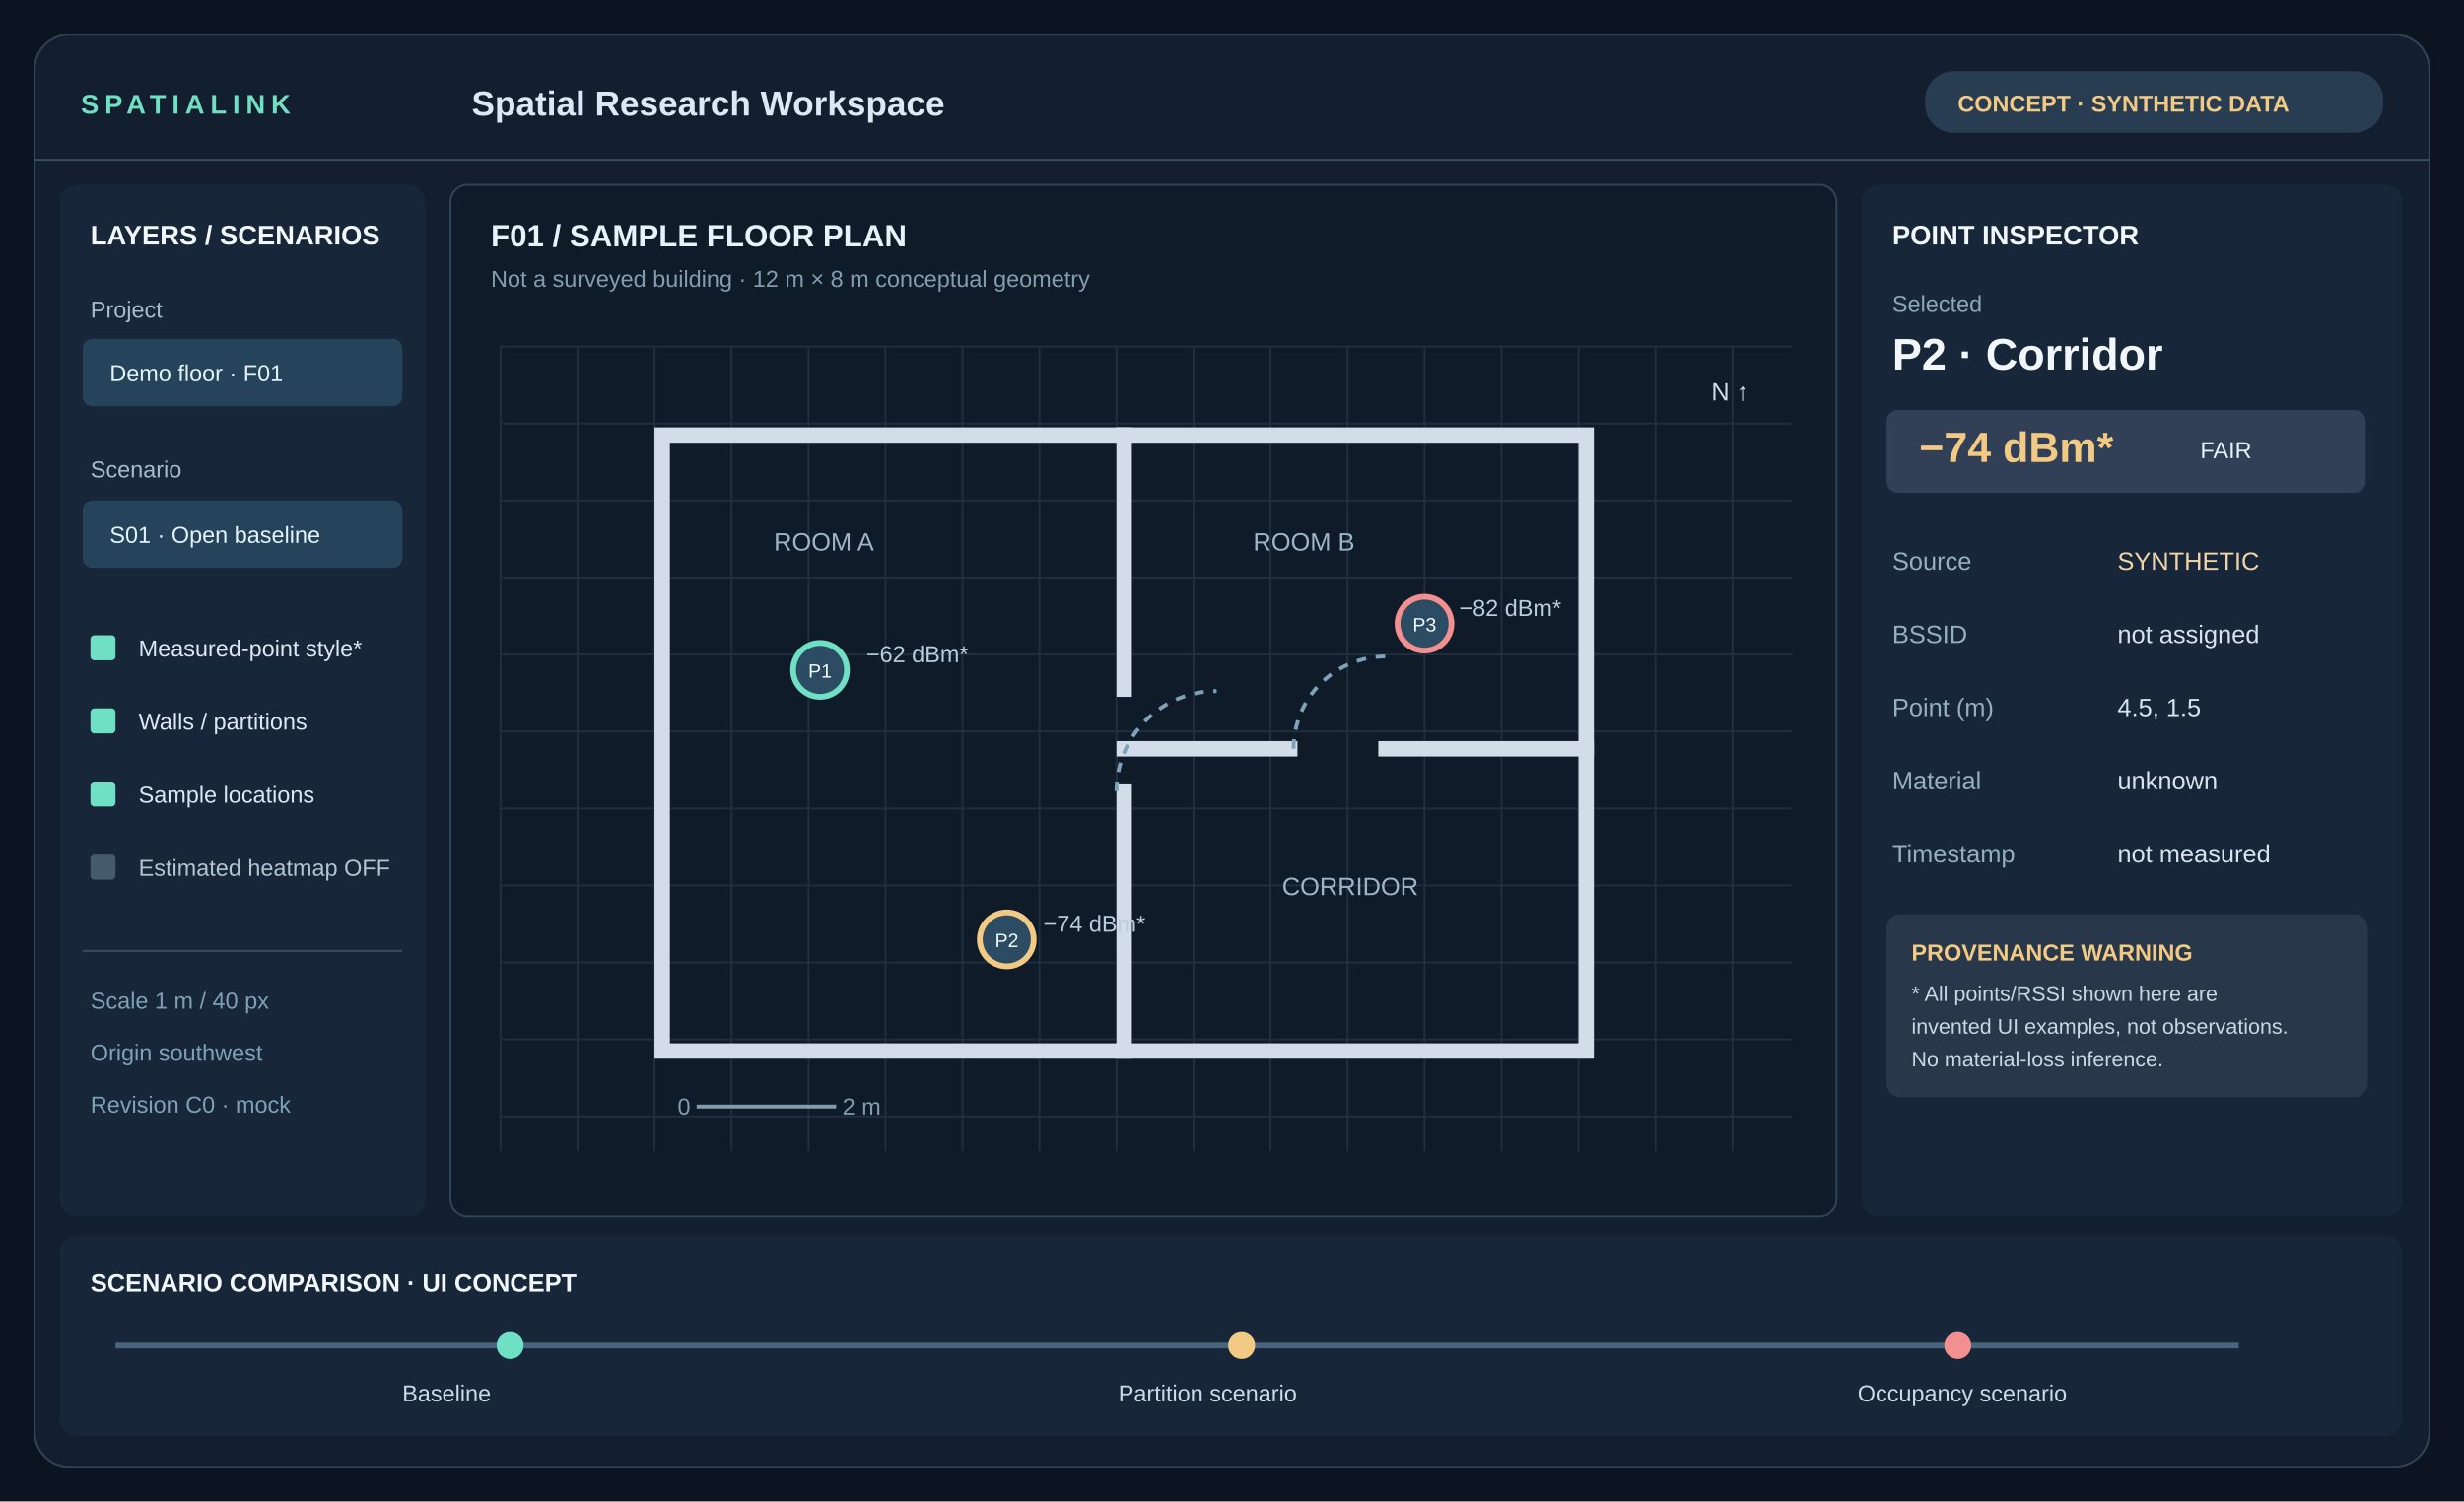
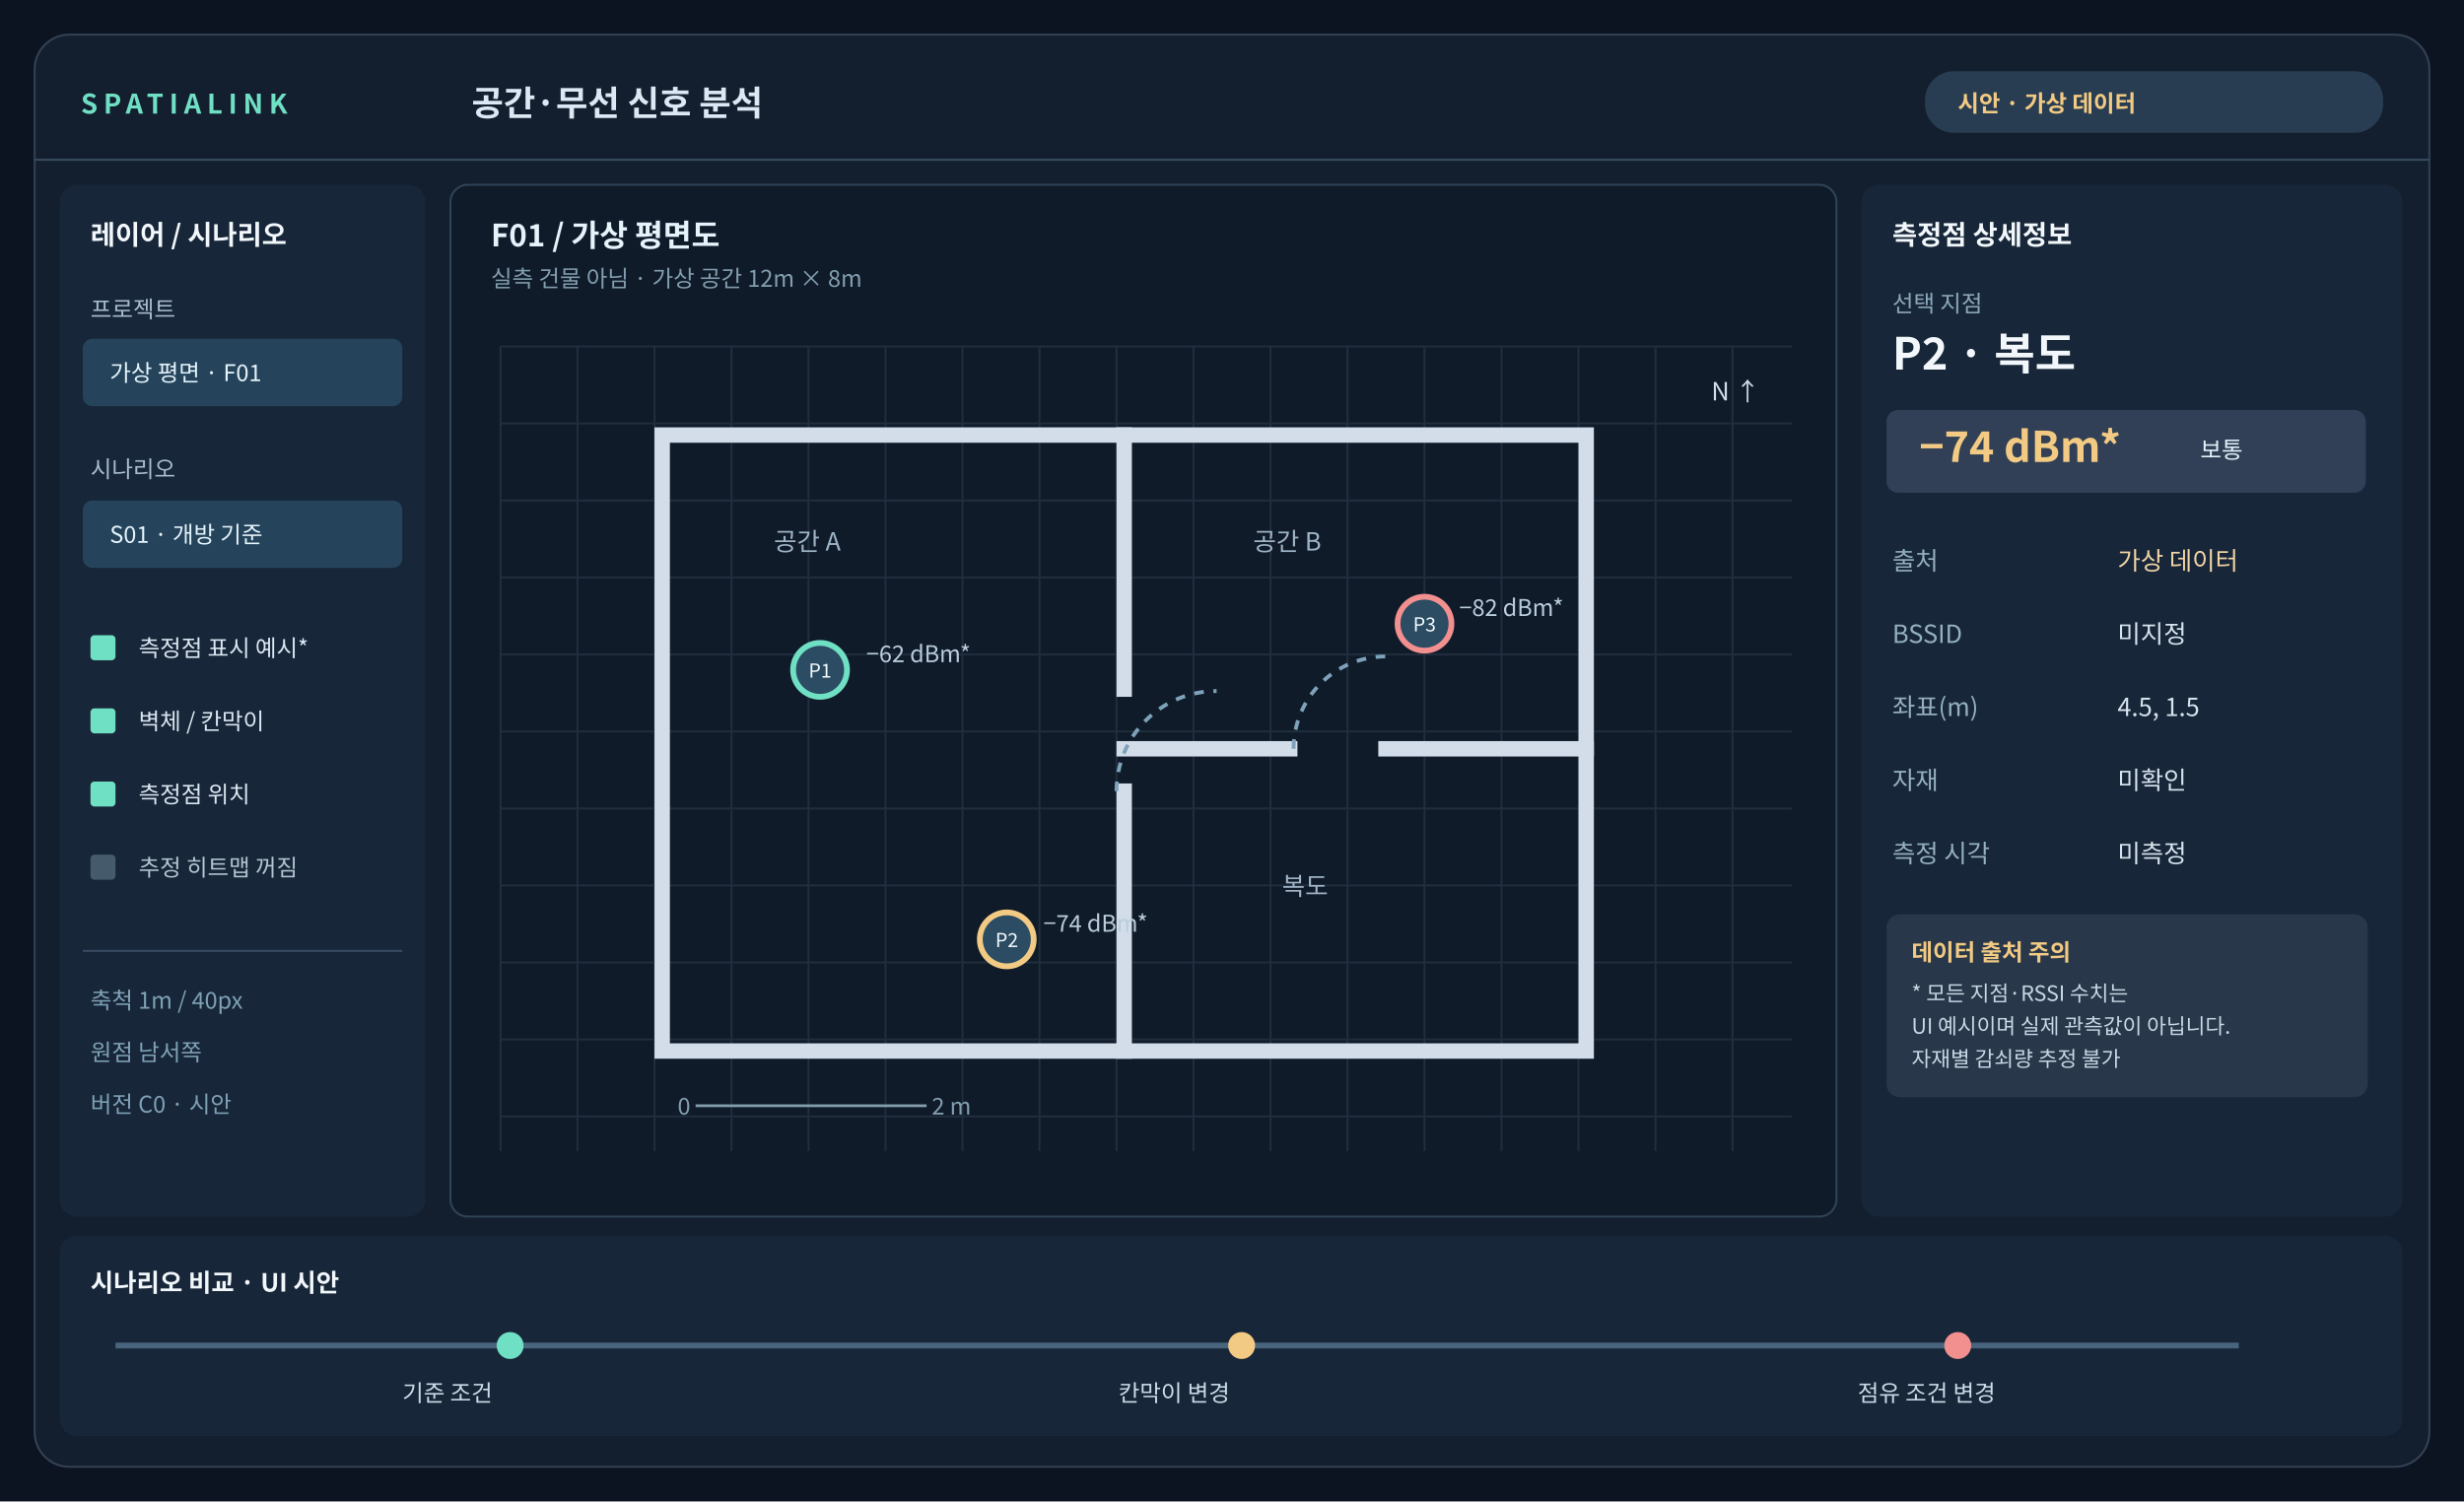
<svg xmlns="http://www.w3.org/2000/svg" viewBox="0 0 1280 780" role="img" aria-labelledby="title desc">
  <rect width="1280" height="780" fill="#0c1422" />
  <rect x="18" y="18" width="1244" height="744" rx="18" fill="#131f2e" stroke="#354255" />
-   <text x="42" y="59" fill="#70e0c4" font-family="Arial,sans-serif" font-size="14" font-weight="bold" letter-spacing="3">SPATIALINK</text>
-   <text x="245" y="60" fill="#dce8f3" font-family="Arial,sans-serif" font-size="18" font-weight="bold">Spatial Research Workspace</text>
+   <text x="42" y="59" fill="#70e0c4" font-family="Noto Sans CJK KR,Malgun Gothic,Apple SD Gothic Neo,sans-serif" font-size="14" font-weight="bold" letter-spacing="3">SPATIALINK</text>
+   <text x="245" y="60" fill="#dce8f3" font-family="Noto Sans CJK KR,Malgun Gothic,Apple SD Gothic Neo,sans-serif" font-size="18" font-weight="bold">공간·무선 신호 분석</text>
  <rect x="1000" y="37" width="238" height="32" rx="15" fill="#293d52" />
-   <text x="1017" y="58" fill="#f2ca83" font-family="Arial,sans-serif" font-size="12" font-weight="bold">CONCEPT · SYNTHETIC DATA</text>
+   <text x="1017" y="58" fill="#f2ca83" font-family="Noto Sans CJK KR,Malgun Gothic,Apple SD Gothic Neo,sans-serif" font-size="12" font-weight="bold">시안 · 가상 데이터</text>
  <line x1="18" y1="83" x2="1262" y2="83" stroke="#394c62" />
  <rect x="31" y="96" width="190" height="536" rx="9" fill="#172638" />
-   <text x="47" y="127" fill="#f2f7fb" font-family="Arial,sans-serif" font-size="14" font-weight="bold">LAYERS / SCENARIOS</text>
-   <text x="47" y="165" fill="#a7bdcd" font-family="Arial,sans-serif" font-size="12">Project</text>
+   <text x="47" y="127" fill="#f2f7fb" font-family="Noto Sans CJK KR,Malgun Gothic,Apple SD Gothic Neo,sans-serif" font-size="14" font-weight="bold">레이어 / 시나리오</text>
+   <text x="47" y="165" fill="#a7bdcd" font-family="Noto Sans CJK KR,Malgun Gothic,Apple SD Gothic Neo,sans-serif" font-size="12">프로젝트</text>
  <rect x="43" y="176" width="166" height="35" rx="5" fill="#25445b" />
-   <text x="57" y="198" fill="#e5f3fb" font-family="Arial,sans-serif" font-size="12">Demo floor · F01</text>
-   <text x="47" y="248" fill="#a7bdcd" font-family="Arial,sans-serif" font-size="12">Scenario</text>
+   <text x="57" y="198" fill="#e5f3fb" font-family="Noto Sans CJK KR,Malgun Gothic,Apple SD Gothic Neo,sans-serif" font-size="12">가상 평면 · F01</text>
+   <text x="47" y="248" fill="#a7bdcd" font-family="Noto Sans CJK KR,Malgun Gothic,Apple SD Gothic Neo,sans-serif" font-size="12">시나리오</text>
  <rect x="43" y="260" width="166" height="35" rx="5" fill="#25445b" />
-   <text x="57" y="282" fill="#e5f3fb" font-family="Arial,sans-serif" font-size="12">S01 · Open baseline</text>
+   <text x="57" y="282" fill="#e5f3fb" font-family="Noto Sans CJK KR,Malgun Gothic,Apple SD Gothic Neo,sans-serif" font-size="12">S01 · 개방 기준</text>
  <rect x="47" y="330" width="13" height="13" rx="2" fill="#70e0c4" />
-   <text x="72" y="341" fill="#dce8f3" font-family="Arial,sans-serif" font-size="12">Measured-point style*</text>
+   <text x="72" y="341" fill="#dce8f3" font-family="Noto Sans CJK KR,Malgun Gothic,Apple SD Gothic Neo,sans-serif" font-size="12">측정점 표시 예시*</text>
  <rect x="47" y="368" width="13" height="13" rx="2" fill="#70e0c4" />
-   <text x="72" y="379" fill="#dce8f3" font-family="Arial,sans-serif" font-size="12">Walls / partitions</text>
+   <text x="72" y="379" fill="#dce8f3" font-family="Noto Sans CJK KR,Malgun Gothic,Apple SD Gothic Neo,sans-serif" font-size="12">벽체 / 칸막이</text>
  <rect x="47" y="406" width="13" height="13" rx="2" fill="#70e0c4" />
-   <text x="72" y="417" fill="#dce8f3" font-family="Arial,sans-serif" font-size="12">Sample locations</text>
+   <text x="72" y="417" fill="#dce8f3" font-family="Noto Sans CJK KR,Malgun Gothic,Apple SD Gothic Neo,sans-serif" font-size="12">측정점 위치</text>
  <rect x="47" y="444" width="13" height="13" rx="2" fill="#455b6c" />
-   <text x="72" y="455" fill="#b1c6d1" font-family="Arial,sans-serif" font-size="12">Estimated heatmap OFF</text>
+   <text x="72" y="455" fill="#b1c6d1" font-family="Noto Sans CJK KR,Malgun Gothic,Apple SD Gothic Neo,sans-serif" font-size="12">추정 히트맵 꺼짐</text>
  <line x1="43" y1="494" x2="209" y2="494" stroke="#394c62" />
-   <text x="47" y="524" fill="#7fa1b6" font-family="Arial,sans-serif" font-size="12">Scale  1 m / 40 px</text>
-   <text x="47" y="551" fill="#7fa1b6" font-family="Arial,sans-serif" font-size="12">Origin  southwest</text>
-   <text x="47" y="578" fill="#7fa1b6" font-family="Arial,sans-serif" font-size="12">Revision  C0 · mock</text>
+   <text x="47" y="524" fill="#7fa1b6" font-family="Noto Sans CJK KR,Malgun Gothic,Apple SD Gothic Neo,sans-serif" font-size="12">축척  1m / 40px</text>
+   <text x="47" y="551" fill="#7fa1b6" font-family="Noto Sans CJK KR,Malgun Gothic,Apple SD Gothic Neo,sans-serif" font-size="12">원점  남서쪽</text>
+   <text x="47" y="578" fill="#7fa1b6" font-family="Noto Sans CJK KR,Malgun Gothic,Apple SD Gothic Neo,sans-serif" font-size="12">버전  C0 · 시안</text>
  <rect x="234" y="96" width="720" height="536" rx="9" fill="#101b2a" stroke="#314458" />
-   <text x="255" y="128" fill="#e5f3fb" font-family="Arial,sans-serif" font-size="16" font-weight="bold">F01 / SAMPLE FLOOR PLAN</text>
-   <text x="255" y="149" fill="#829eae" font-family="Arial,sans-serif" font-size="12">Not a surveyed building · 12 m × 8 m conceptual geometry</text>
+   <text x="255" y="128" fill="#e5f3fb" font-family="Noto Sans CJK KR,Malgun Gothic,Apple SD Gothic Neo,sans-serif" font-size="16" font-weight="bold">F01 / 가상 평면도</text>
+   <text x="255" y="149" fill="#829eae" font-family="Noto Sans CJK KR,Malgun Gothic,Apple SD Gothic Neo,sans-serif" font-size="12">실측 건물 아님 · 가상 공간 12m × 8m</text>
  <g opacity=".15" stroke="#7697a9" stroke-width="1">
    <path d="M260 180H931 M260 220H931 M260 260H931 M260 300H931 M260 340H931 M260 380H931 M260 420H931 M260 460H931 M260 500H931 M260 540H931 M260 580H931" />
    <path d="M260 180V598 M300 180V598 M340 180V598 M380 180V598 M420 180V598 M460 180V598 M500 180V598 M540 180V598 M580 180V598 M620 180V598 M660 180V598 M700 180V598 M740 180V598 M780 180V598 M820 180V598 M860 180V598 M900 180V598" />
  </g>
  <g stroke="#d2dde9" fill="none" stroke-width="8" stroke-linecap="square">
    <path d="M344 226H824V546H344V226Z" />
    <path d="M584 226V358 M584 411V546" />
    <path d="M584 389H670 M720 389H824" />
  </g>
  <path d="M580 411A52 52 0 0 1 632 359" fill="none" stroke="#7ea2b9" stroke-width="2" stroke-dasharray="5 5" />
  <path d="M672 389A48 48 0 0 1 720 341" fill="none" stroke="#7ea2b9" stroke-width="2" stroke-dasharray="5 5" />
-   <text x="402" y="286" fill="#9fb5c7" font-family="Arial,sans-serif" font-size="13">ROOM A</text>
-   <text x="651" y="286" fill="#9fb5c7" font-family="Arial,sans-serif" font-size="13">ROOM B</text>
-   <text x="666" y="465" fill="#9fb5c7" font-family="Arial,sans-serif" font-size="13">CORRIDOR</text>
-   <g font-family="Arial,sans-serif" text-anchor="middle">
+   <text x="402" y="286" fill="#9fb5c7" font-family="Noto Sans CJK KR,Malgun Gothic,Apple SD Gothic Neo,sans-serif" font-size="13">공간 A</text>
+   <text x="651" y="286" fill="#9fb5c7" font-family="Noto Sans CJK KR,Malgun Gothic,Apple SD Gothic Neo,sans-serif" font-size="13">공간 B</text>
+   <text x="666" y="465" fill="#9fb5c7" font-family="Noto Sans CJK KR,Malgun Gothic,Apple SD Gothic Neo,sans-serif" font-size="13">복도</text>
+   <g font-family="Noto Sans CJK KR,Malgun Gothic,Apple SD Gothic Neo,sans-serif" text-anchor="middle">
    <circle cx="426" cy="348" r="14" fill="#2b4c62" stroke="#70e0c4" stroke-width="3" />
    <text x="426" y="352" fill="#f4f9fc" font-size="10">P1</text>
    <circle cx="523" cy="488" r="14" fill="#2b4c62" stroke="#f2ca83" stroke-width="3" />
    <text x="523" y="492" fill="#f4f9fc" font-size="10">P2</text>
    <circle cx="740" cy="324" r="14" fill="#2b4c62" stroke="#f28f8f" stroke-width="3" />
    <text x="740" y="328" fill="#f4f9fc" font-size="10">P3</text>
  </g>
-   <g font-family="Arial,sans-serif" font-size="12" fill="#bacddb">
+   <g font-family="Noto Sans CJK KR,Malgun Gothic,Apple SD Gothic Neo,sans-serif" font-size="12" fill="#bacddb">
    <text x="450" y="344">−62 dBm*</text>
    <text x="542" y="484">−74 dBm*</text>
    <text x="758" y="320">−82 dBm*</text>
  </g>
-   <text x="352" y="579" fill="#829eae" font-family="Arial,sans-serif" font-size="12">0 ━━━━━━━━━━ 2 m</text>
-   <text x="889" y="208" fill="#d2dde9" font-family="Arial,sans-serif" font-size="13">N ↑</text>
+   <text x="352" y="579" fill="#829eae" font-family="Noto Sans CJK KR,Malgun Gothic,Apple SD Gothic Neo,sans-serif" font-size="12">0 ━━━━━━━━━━ 2 m</text>
+   <text x="889" y="208" fill="#d2dde9" font-family="Noto Sans CJK KR,Malgun Gothic,Apple SD Gothic Neo,sans-serif" font-size="13">N ↑</text>
  <rect x="967" y="96" width="281" height="536" rx="9" fill="#172638" />
-   <text x="983" y="127" fill="#f2f7fb" font-family="Arial,sans-serif" font-size="14" font-weight="bold">POINT INSPECTOR</text>
-   <text x="983" y="162" fill="#8ca9ba" font-family="Arial,sans-serif" font-size="12">Selected</text>
-   <text x="983" y="192" fill="#f2f7fb" font-family="Arial,sans-serif" font-size="23" font-weight="bold">P2 · Corridor</text>
+   <text x="983" y="127" fill="#f2f7fb" font-family="Noto Sans CJK KR,Malgun Gothic,Apple SD Gothic Neo,sans-serif" font-size="14" font-weight="bold">측정점 상세정보</text>
+   <text x="983" y="162" fill="#8ca9ba" font-family="Noto Sans CJK KR,Malgun Gothic,Apple SD Gothic Neo,sans-serif" font-size="12">선택 지점</text>
+   <text x="983" y="192" fill="#f2f7fb" font-family="Noto Sans CJK KR,Malgun Gothic,Apple SD Gothic Neo,sans-serif" font-size="23" font-weight="bold">P2 · 복도</text>
  <rect x="980" y="213" width="249" height="43" rx="6" fill="#314056" />
-   <text x="997" y="240" fill="#f2ca83" font-family="Arial,sans-serif" font-size="22" font-weight="bold">−74 dBm*</text>
-   <text x="1143" y="238" fill="#e5f3fb" font-family="Arial,sans-serif" font-size="12">FAIR</text>
-   <g font-family="Arial,sans-serif" font-size="13">
-     <text x="983" y="296" fill="#94b0c0">Source</text>
-     <text x="1100" y="296" fill="#f1d4a7">SYNTHETIC</text>
+   <text x="997" y="240" fill="#f2ca83" font-family="Noto Sans CJK KR,Malgun Gothic,Apple SD Gothic Neo,sans-serif" font-size="22" font-weight="bold">−74 dBm*</text>
+   <text x="1143" y="238" fill="#e5f3fb" font-family="Noto Sans CJK KR,Malgun Gothic,Apple SD Gothic Neo,sans-serif" font-size="12">보통</text>
+   <g font-family="Noto Sans CJK KR,Malgun Gothic,Apple SD Gothic Neo,sans-serif" font-size="13">
+     <text x="983" y="296" fill="#94b0c0">출처</text>
+     <text x="1100" y="296" fill="#f1d4a7">가상 데이터</text>
    <text x="983" y="334" fill="#94b0c0">BSSID</text>
-     <text x="1100" y="334" fill="#d7e3ed">not assigned</text>
-     <text x="983" y="372" fill="#94b0c0">Point (m)</text>
+     <text x="1100" y="334" fill="#d7e3ed">미지정</text>
+     <text x="983" y="372" fill="#94b0c0">좌표(m)</text>
    <text x="1100" y="372" fill="#d7e3ed">4.5, 1.5</text>
-     <text x="983" y="410" fill="#94b0c0">Material</text>
-     <text x="1100" y="410" fill="#d7e3ed">unknown</text>
-     <text x="983" y="448" fill="#94b0c0">Timestamp</text>
-     <text x="1100" y="448" fill="#d7e3ed">not measured</text>
+     <text x="983" y="410" fill="#94b0c0">자재</text>
+     <text x="1100" y="410" fill="#d7e3ed">미확인</text>
+     <text x="983" y="448" fill="#94b0c0">측정 시각</text>
+     <text x="1100" y="448" fill="#d7e3ed">미측정</text>
  </g>
  <rect x="980" y="475" width="250" height="95" rx="7" fill="#28384a" />
-   <text x="993" y="499" fill="#f2ca83" font-family="Arial,sans-serif" font-size="12" font-weight="bold">PROVENANCE WARNING</text>
-   <text x="993" y="520" fill="#c7d8e4" font-family="Arial,sans-serif" font-size="11">* All points/RSSI shown here are</text>
-   <text x="993" y="537" fill="#c7d8e4" font-family="Arial,sans-serif" font-size="11">invented UI examples, not observations.</text>
-   <text x="993" y="554" fill="#c7d8e4" font-family="Arial,sans-serif" font-size="11">No material-loss inference.</text>
+   <text x="993" y="499" fill="#f2ca83" font-family="Noto Sans CJK KR,Malgun Gothic,Apple SD Gothic Neo,sans-serif" font-size="12" font-weight="bold">데이터 출처 주의</text>
+   <text x="993" y="520" fill="#c7d8e4" font-family="Noto Sans CJK KR,Malgun Gothic,Apple SD Gothic Neo,sans-serif" font-size="11">* 모든 지점·RSSI 수치는</text>
+   <text x="993" y="537" fill="#c7d8e4" font-family="Noto Sans CJK KR,Malgun Gothic,Apple SD Gothic Neo,sans-serif" font-size="11">UI 예시이며 실제 관측값이 아닙니다.</text>
+   <text x="993" y="554" fill="#c7d8e4" font-family="Noto Sans CJK KR,Malgun Gothic,Apple SD Gothic Neo,sans-serif" font-size="11">자재별 감쇠량 추정 불가</text>
  <rect x="31" y="642" width="1217" height="104" rx="9" fill="#172638" />
-   <text x="47" y="671" fill="#f2f7fb" font-family="Arial,sans-serif" font-size="13" font-weight="bold">SCENARIO COMPARISON · UI CONCEPT</text>
+   <text x="47" y="671" fill="#f2f7fb" font-family="Noto Sans CJK KR,Malgun Gothic,Apple SD Gothic Neo,sans-serif" font-size="13" font-weight="bold">시나리오 비교 · UI 시안</text>
  <line x1="60" y1="699" x2="1163" y2="699" stroke="#49647d" stroke-width="3" />
  <circle cx="265" cy="699" r="7" fill="#70e0c4" />
  <circle cx="645" cy="699" r="7" fill="#f2ca83" />
  <circle cx="1017" cy="699" r="7" fill="#f28f8f" />
-   <g font-family="Arial,sans-serif" font-size="12" fill="#c9dce7">
-     <text x="209" y="728">Baseline</text>
-     <text x="581" y="728">Partition scenario</text>
-     <text x="965" y="728">Occupancy scenario</text>
+   <g font-family="Noto Sans CJK KR,Malgun Gothic,Apple SD Gothic Neo,sans-serif" font-size="12" fill="#c9dce7">
+     <text x="209" y="728">기준 조건</text>
+     <text x="581" y="728">칸막이 변경</text>
+     <text x="965" y="728">점유 조건 변경</text>
  </g>
</svg>
